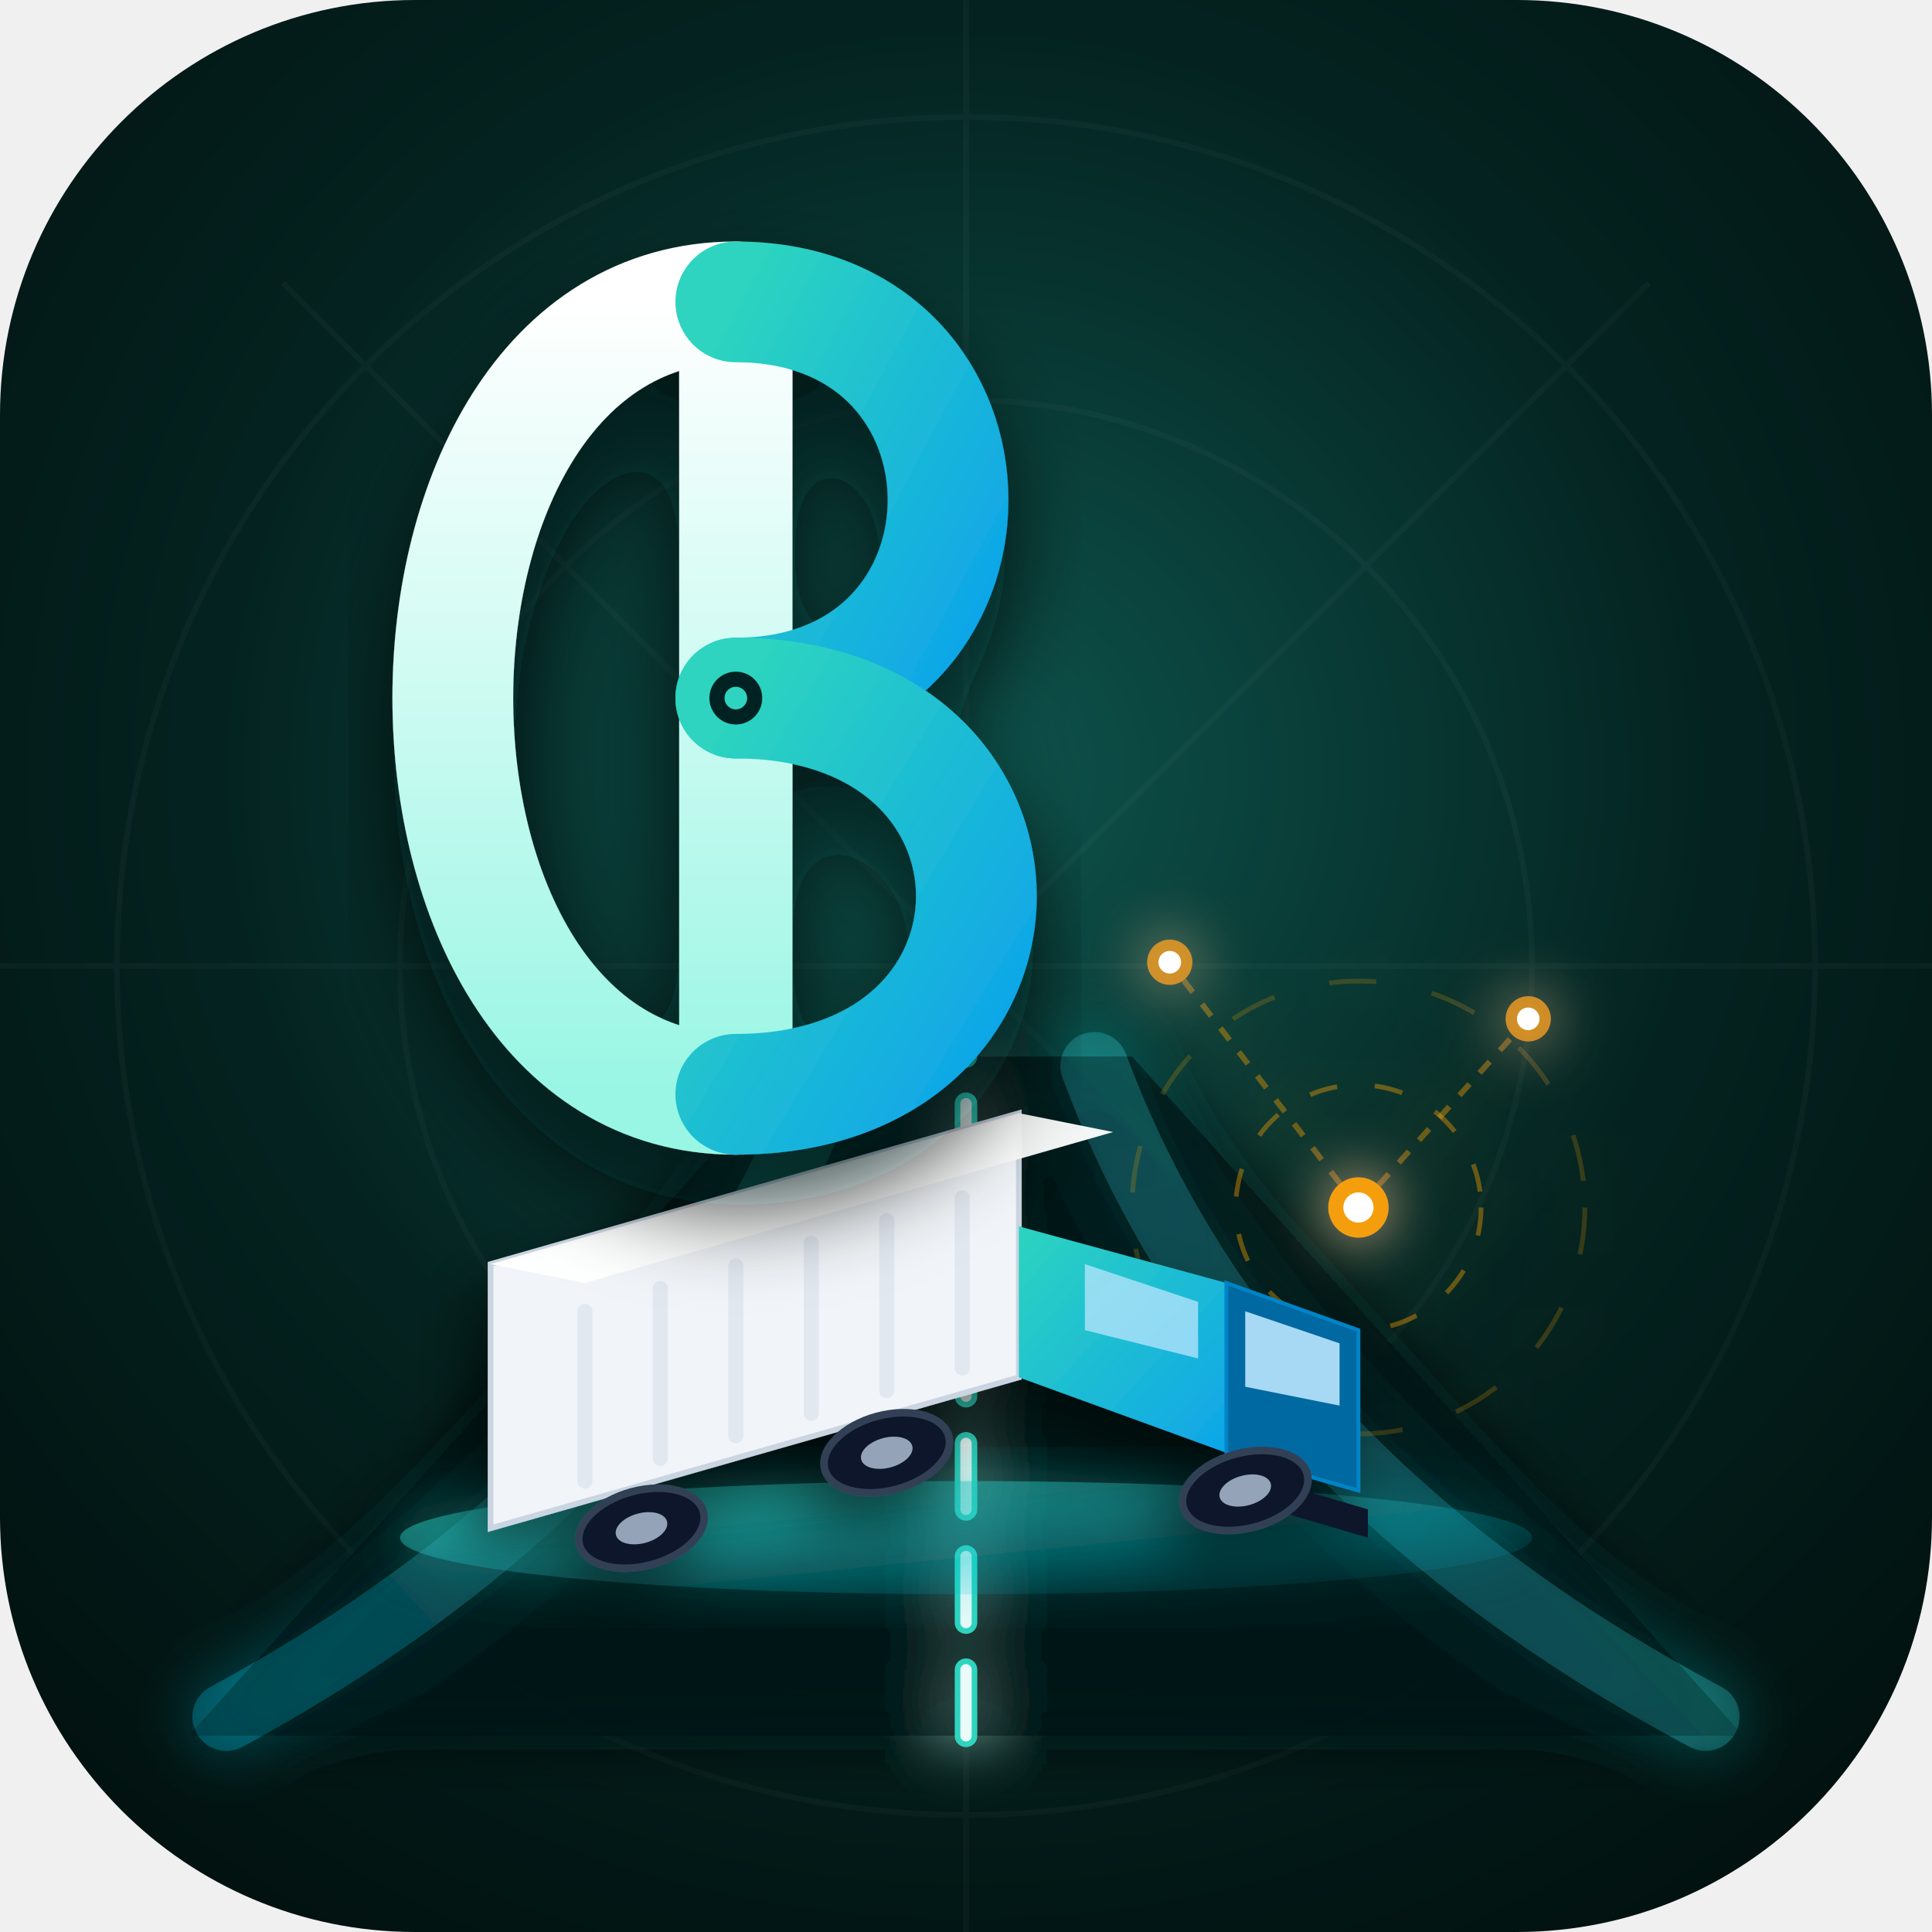
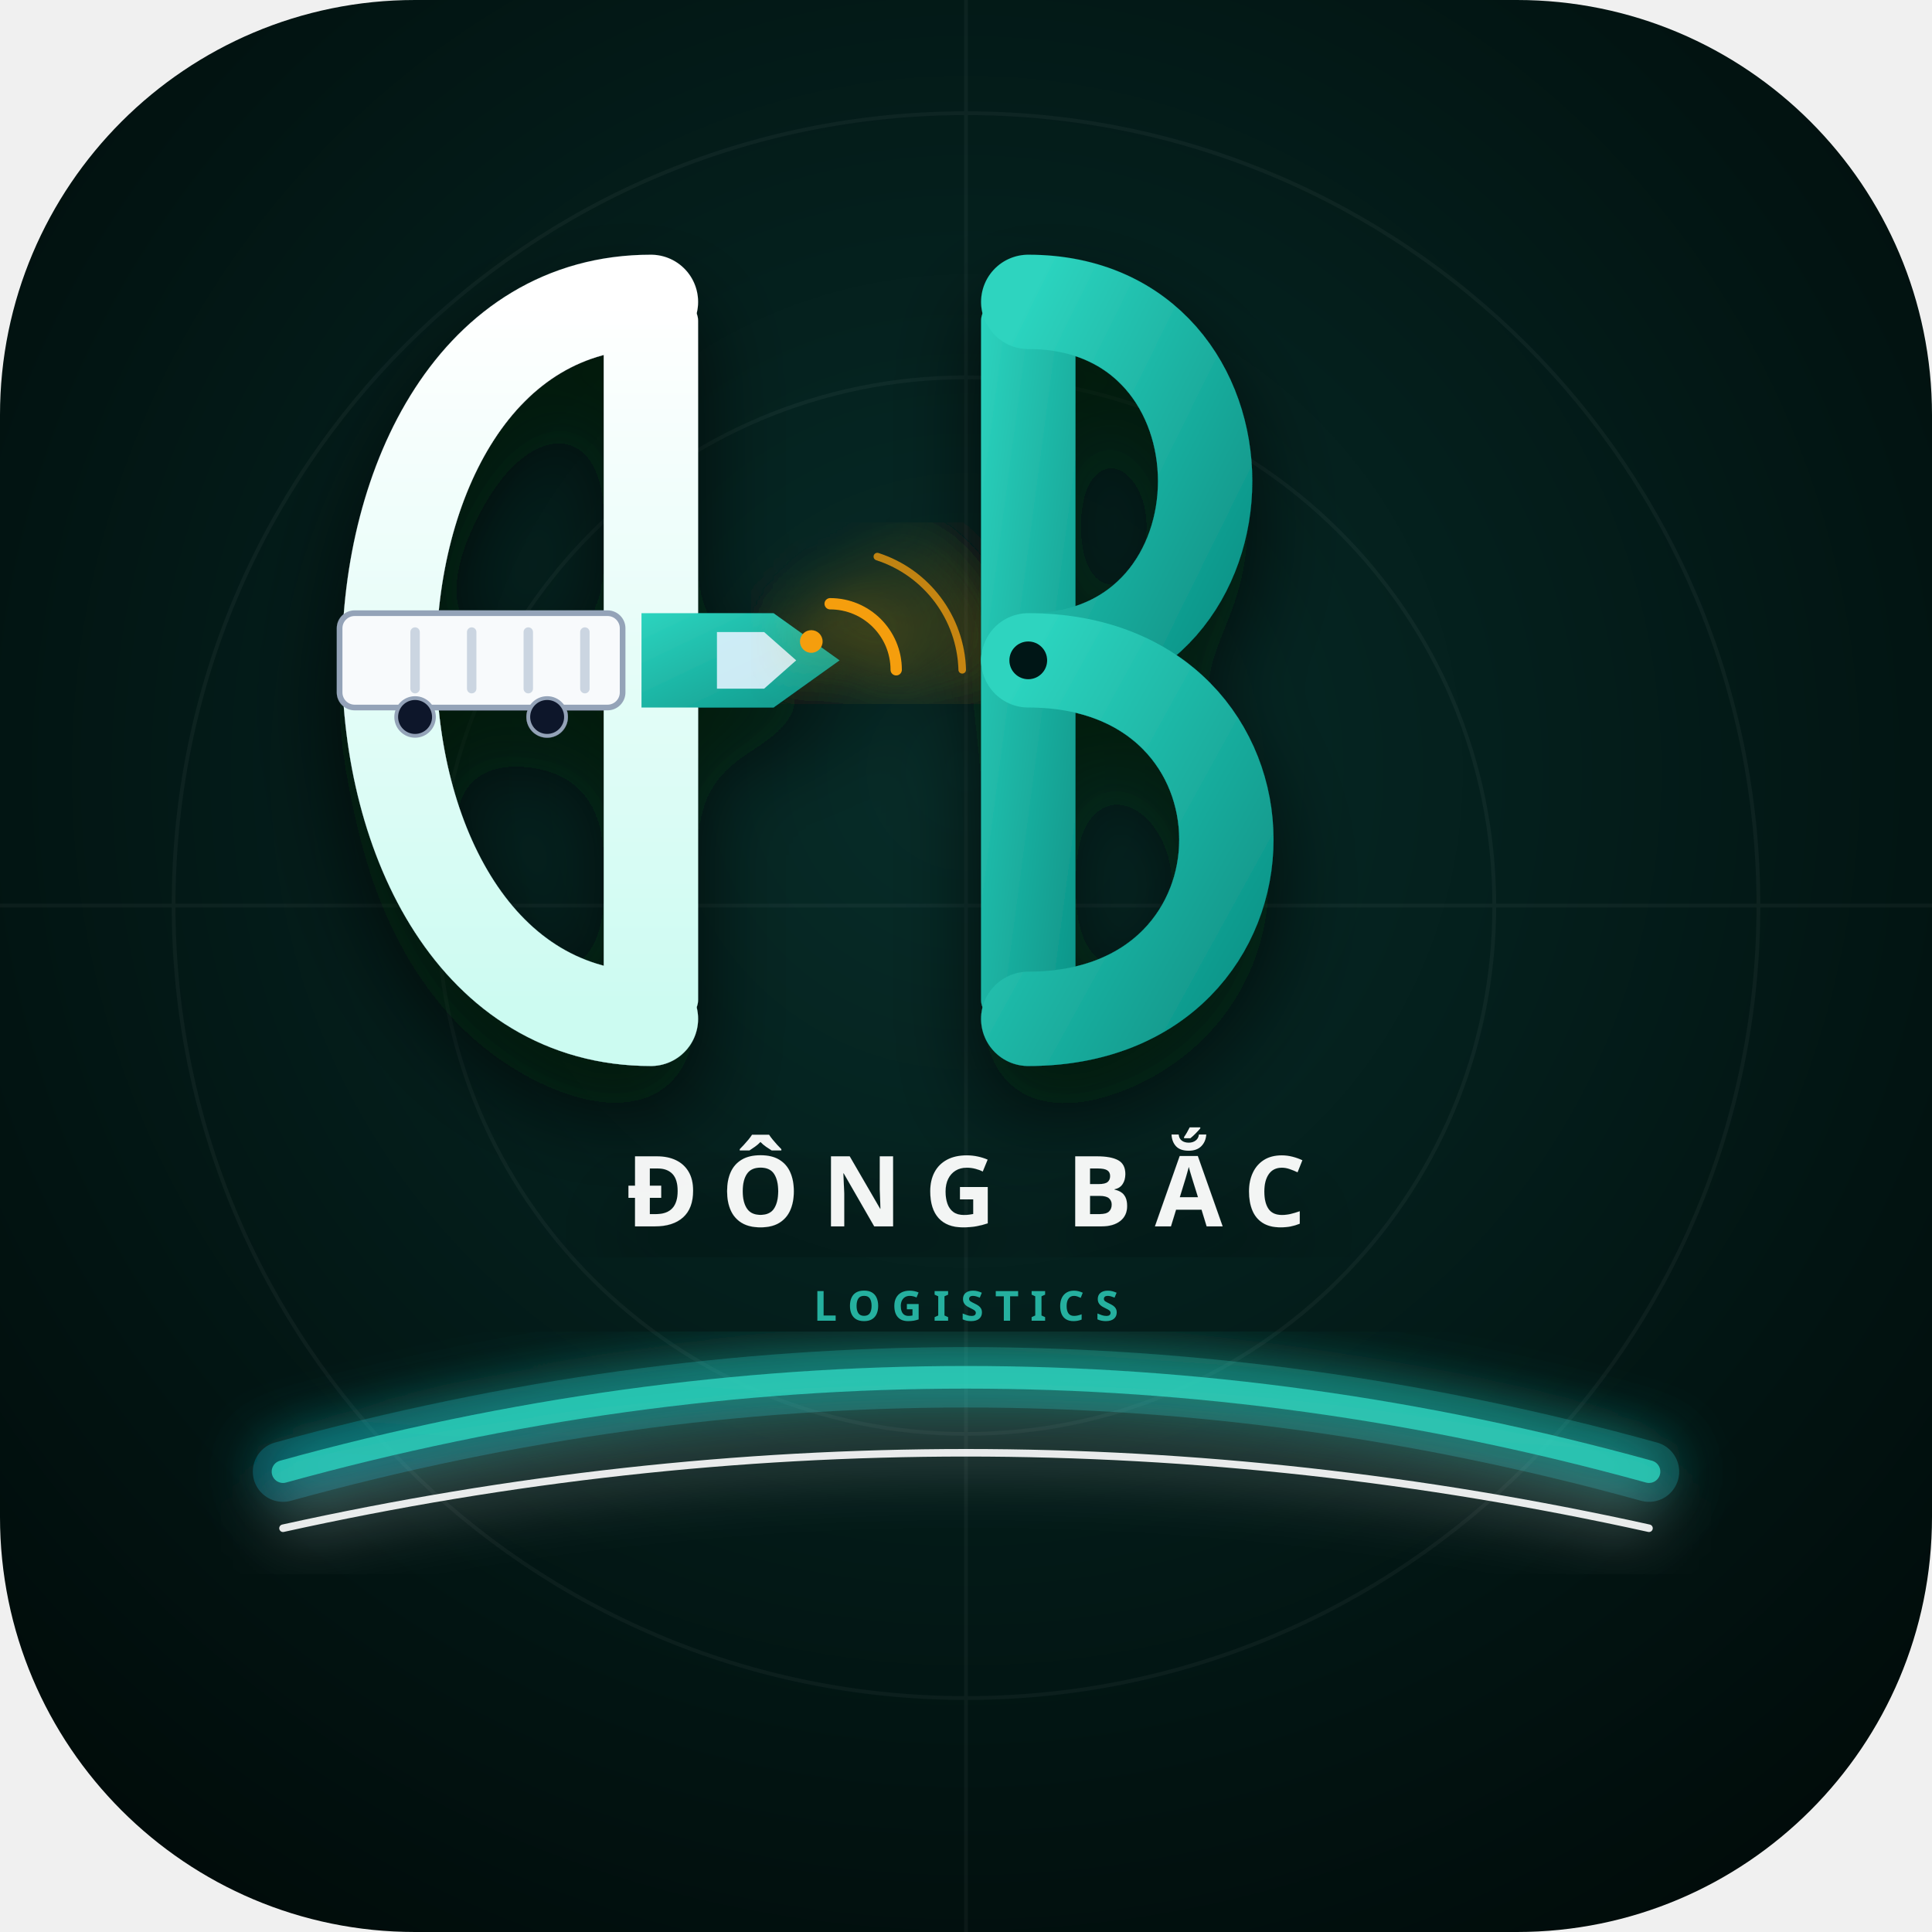
<svg xmlns="http://www.w3.org/2000/svg" width="1024" height="1024" viewBox="0 0 1024 1024" role="img" aria-label="Van Tai Dong Bac App Icon">
  <defs>
    <radialGradient id="bg" cx="50%" cy="40%" r="85%">
-       <stop offset="0%" stop-color="#0e544d" />
-       <stop offset="45%" stop-color="#042320" />
-       <stop offset="100%" stop-color="#000908" />
+       <stop offset="0%" stop-color="#072d29" />
+       <stop offset="60%" stop-color="#021412" />
+       <stop offset="100%" stop-color="#000504" />
    </radialGradient>
-     <linearGradient id="neonGlowGrad" x1="0%" y1="0%" x2="100%" y2="100%">
-       <stop offset="0%" stop-color="#2dd4bf" stop-opacity="0.6" />
-       <stop offset="100%" stop-color="#06b6d4" stop-opacity="0" />
-     </linearGradient>
    <linearGradient id="roadGrad" x1="0%" y1="100%" x2="100%" y2="0%">
      <stop offset="0%" stop-color="#06b6d4" />
      <stop offset="100%" stop-color="#2dd4bf" />
    </linearGradient>
    <linearGradient id="dbSpineGrad" x1="0%" y1="0%" x2="0%" y2="100%">
      <stop offset="0%" stop-color="#ffffff" />
-       <stop offset="100%" stop-color="#99f6e4" />
+       <stop offset="100%" stop-color="#ccfbf1" />
    </linearGradient>
    <linearGradient id="dbLoopGrad" x1="0%" y1="0%" x2="100%" y2="100%">
      <stop offset="0%" stop-color="#2dd4bf" />
-       <stop offset="100%" stop-color="#0ea5e9" />
+       <stop offset="100%" stop-color="#0d9488" />
    </linearGradient>
    <filter id="glow" x="-30%" y="-30%" width="160%" height="160%">
      <feGaussianBlur stdDeviation="16" result="blur" />
      <feComposite in="SourceGraphic" in2="blur" operator="over" />
    </filter>
    <filter id="shadow" x="-20%" y="-20%" width="140%" height="150%">
-       <feDropShadow dx="0" dy="28" stdDeviation="24" flood-color="#000807" flood-opacity="0.75" />
-     </filter>
-     <filter id="truckShadow" x="-15%" y="-15%" width="130%" height="130%">
-       <feDropShadow dx="-8" dy="16" stdDeviation="16" flood-color="#000000" flood-opacity="0.5" />
+       <feDropShadow dx="0" dy="24" stdDeviation="24" flood-color="#000807" flood-opacity="0.7" />
    </filter>
  </defs>
  <rect width="1024" height="1024" rx="220" fill="url(#bg)" />
-   <g opacity="0.03" stroke="#ffffff" stroke-width="3">
-     <circle cx="512" cy="512" r="450" fill="none" />
-     <circle cx="512" cy="512" r="300" fill="none" />
+   <g opacity="0.04" stroke="#ffffff" stroke-width="2">
+     <circle cx="512" cy="480" r="420" fill="none" />
+     <circle cx="512" cy="480" r="280" fill="none" />
    <line x1="512" y1="0" x2="512" y2="1024" />
-     <line x1="0" y1="512" x2="1024" y2="512" />
-     <line x1="150" y1="150" x2="874" y2="874" />
-     <line x1="874" y1="150" x2="150" y2="874" />
+     <line x1="0" y1="480" x2="1024" y2="480" />
  </g>
  <g filter="url(#glow)">
-     <polygon points="100,920 924,920 600,560 424,560" fill="#021412" opacity="0.8" />
-     <path d="M 120,910 Q 360,780 440,565" fill="none" stroke="url(#roadGrad)" stroke-width="36" stroke-linecap="round" opacity="0.3" />
-     <path d="M 904,910 Q 660,780 580,565" fill="none" stroke="url(#roadGrad)" stroke-width="36" stroke-linecap="round" opacity="0.3" />
-     <path d="M 512,920 L 512,560" fill="none" stroke="#2dd4bf" stroke-width="12" stroke-dasharray="35, 25" stroke-linecap="round" />
-     <path d="M 512,920 L 512,560" fill="none" stroke="#ffffff" stroke-width="6" stroke-dasharray="35, 25" stroke-linecap="round" opacity="0.9" />
-   </g>
-   <ellipse cx="512" cy="815" rx="300" ry="30" fill="url(#neonGlowGrad)" filter="url(#glow)" />
-   <g filter="url(#glow)">
-     <line x1="720" y1="640" x2="810" y2="540" stroke="#f59e0b" stroke-width="3" opacity="0.4" stroke-dasharray="8,8" />
-     <line x1="720" y1="640" x2="620" y2="510" stroke="#f59e0b" stroke-width="3" opacity="0.4" stroke-dasharray="8,8" />
-     <circle cx="720" cy="640" r="65" fill="none" stroke="#f59e0b" stroke-width="2.5" opacity="0.4" stroke-dasharray="15, 20" />
-     <circle cx="720" cy="640" r="120" fill="none" stroke="#f59e0b" stroke-width="2.5" opacity="0.2" stroke-dasharray="25, 30" />
-     <circle cx="810" cy="540" r="12" fill="#f59e0b" opacity="0.8" />
-     <circle cx="810" cy="540" r="6" fill="#ffffff" />
-     <circle cx="620" cy="510" r="12" fill="#f59e0b" opacity="0.8" />
-     <circle cx="620" cy="510" r="6" fill="#ffffff" />
-     <circle cx="720" cy="640" r="16" fill="#f59e0b" />
-     <circle cx="720" cy="640" r="8" fill="#ffffff" />
-   </g>
-   <g filter="url(#truckShadow)">
-     <polygon points="260,670 540,590 540,730 260,810" fill="#f1f5f9" stroke="#cbd5e1" stroke-width="3" />
-     <polygon points="260,670 540,590 590,600 310,680" fill="#ffffff" opacity="0.95" />
-     <g stroke="#e2e8f0" stroke-width="8" stroke-linecap="round">
-       <line x1="310" y1="695" x2="310" y2="785" />
-       <line x1="350" y1="683" x2="350" y2="773" />
-       <line x1="390" y1="671" x2="390" y2="761" />
-       <line x1="430" y1="659" x2="430" y2="749" />
-       <line x1="470" y1="647" x2="470" y2="737" />
-       <line x1="510" y1="635" x2="510" y2="725" />
-     </g>
-     <polygon points="540,650 650,680 650,770 540,730" fill="url(#dbLoopGrad)" />
-     <polygon points="650,680 720,705 720,790 650,770" fill="#0369a1" stroke="#0284c7" stroke-width="2" />
-     <polygon points="660,695 710,712 710,745 660,735" fill="#bae6fd" opacity="0.9" />
-     <polygon points="575,670 635,690 635,720 575,705" fill="#bae6fd" opacity="0.75" />
-     <polygon points="640,775 725,800 725,815 640,790" fill="#0f172a" />
-     <g transform="translate(340, 810) rotate(-15)">
-       <ellipse cx="0" cy="0" rx="34" ry="20" fill="#0f172a" stroke="#334155" stroke-width="4" />
-       <ellipse cx="0" cy="0" rx="14" ry="8" fill="#94a3b8" />
-     </g>
-     <g transform="translate(470, 770) rotate(-15)">
-       <ellipse cx="0" cy="0" rx="34" ry="20" fill="#0f172a" stroke="#334155" stroke-width="4" />
-       <ellipse cx="0" cy="0" rx="14" ry="8" fill="#94a3b8" />
-     </g>
-     <g transform="translate(660, 790) rotate(-15)">
-       <ellipse cx="0" cy="0" rx="34" ry="20" fill="#0f172a" stroke="#334155" stroke-width="4" />
-       <ellipse cx="0" cy="0" rx="14" ry="8" fill="#94a3b8" />
-     </g>
+     <path d="M 150,780 Q 512,680 874,780" fill="none" stroke="url(#roadGrad)" stroke-width="32" stroke-linecap="round" opacity="0.25" />
+     <path d="M 150,780 Q 512,680 874,780" fill="none" stroke="#2dd4bf" stroke-width="12" stroke-linecap="round" opacity="0.8" />
+     <path d="M 150,810 Q 512,730 874,810" fill="none" stroke="#ffffff" stroke-width="4" stroke-linecap="round" opacity="0.9" />
  </g>
  <g filter="url(#shadow)">
-     <rect x="360" y="160" width="60" height="420" rx="30" fill="url(#dbSpineGrad)" />
-     <path d="M 390,160 C 190,160 190,580 390,580" fill="none" stroke="url(#dbSpineGrad)" stroke-width="64" stroke-linecap="round" />
-     <path d="M 390,160 C 540,160 540,370 390,370" fill="none" stroke="url(#dbLoopGrad)" stroke-width="64" stroke-linecap="round" />
-     <path d="M 390,370 C 560,370 560,580 390,580" fill="none" stroke="url(#dbLoopGrad)" stroke-width="64" stroke-linecap="round" />
-     <circle cx="390" cy="370" r="14" fill="#042320" />
-     <circle cx="390" cy="370" r="6" fill="#2dd4bf" />
+     <rect x="320" y="160" width="50" height="380" rx="10" fill="url(#dbSpineGrad)" />
+     <path d="M 345,160 C 160,160 160,540 345,540" fill="none" stroke="url(#dbSpineGrad)" stroke-width="50" stroke-linecap="round" />
+     <rect x="180" y="325" width="150" height="50" rx="8" fill="#f8fafc" stroke="#94a3b8" stroke-width="3" />
+     <g stroke="#cbd5e1" stroke-width="5" stroke-linecap="round">
+       <line x1="220" y1="335" x2="220" y2="365" />
+       <line x1="250" y1="335" x2="250" y2="365" />
+       <line x1="280" y1="335" x2="280" y2="365" />
+       <line x1="310" y1="335" x2="310" y2="365" />
+     </g>
+     <circle cx="220" cy="380" r="10" fill="#0f172a" stroke="#94a3b8" stroke-width="2" />
+     <circle cx="290" cy="380" r="10" fill="#0f172a" stroke="#94a3b8" stroke-width="2" />
+     <path d="M 340,325 L 410,325 L 445,350 L 410,375 L 340,375 Z" fill="url(#dbLoopGrad)" />
+     <polygon points="380,335 405,335 422,350 405,365 380,365" fill="#e0f2fe" opacity="0.9" />
+     <g filter="url(#glow)">
+       <path d="M 440,320 A 35,35 0 0,1 475,355" fill="none" stroke="#f59e0b" stroke-width="6" stroke-linecap="round" />
+       <path d="M 465,295 A 65,65 0 0,1 510,355" fill="none" stroke="#f59e0b" stroke-width="4" stroke-linecap="round" opacity="0.75" />
+       <circle cx="430" cy="340" r="6" fill="#f59e0b" />
+     </g>
+     <rect x="520" y="160" width="50" height="380" rx="10" fill="url(#dbLoopGrad)" />
+     <path d="M 545,160 C 670,160 670,350 545,350" fill="none" stroke="url(#dbLoopGrad)" stroke-width="50" stroke-linecap="round" />
+     <path d="M 545,350 C 685,350 685,540 545,540" fill="none" stroke="url(#dbLoopGrad)" stroke-width="50" stroke-linecap="round" />
+     <circle cx="545" cy="350" r="10" fill="#021412" />
  </g>
+   <text x="512" y="650" font-family="'Plus Jakarta Sans', system-ui, sans-serif" font-size="52" font-weight="800" fill="#ffffff" letter-spacing="12" text-anchor="middle" opacity="0.95" filter="url(#shadow)">ĐÔNG BẮC</text>
+   <text x="512" y="700" font-family="'Plus Jakarta Sans', system-ui, sans-serif" font-size="22" font-weight="600" fill="#2dd4bf" letter-spacing="6" text-anchor="middle" opacity="0.8">LOGISTICS</text>
</svg>
